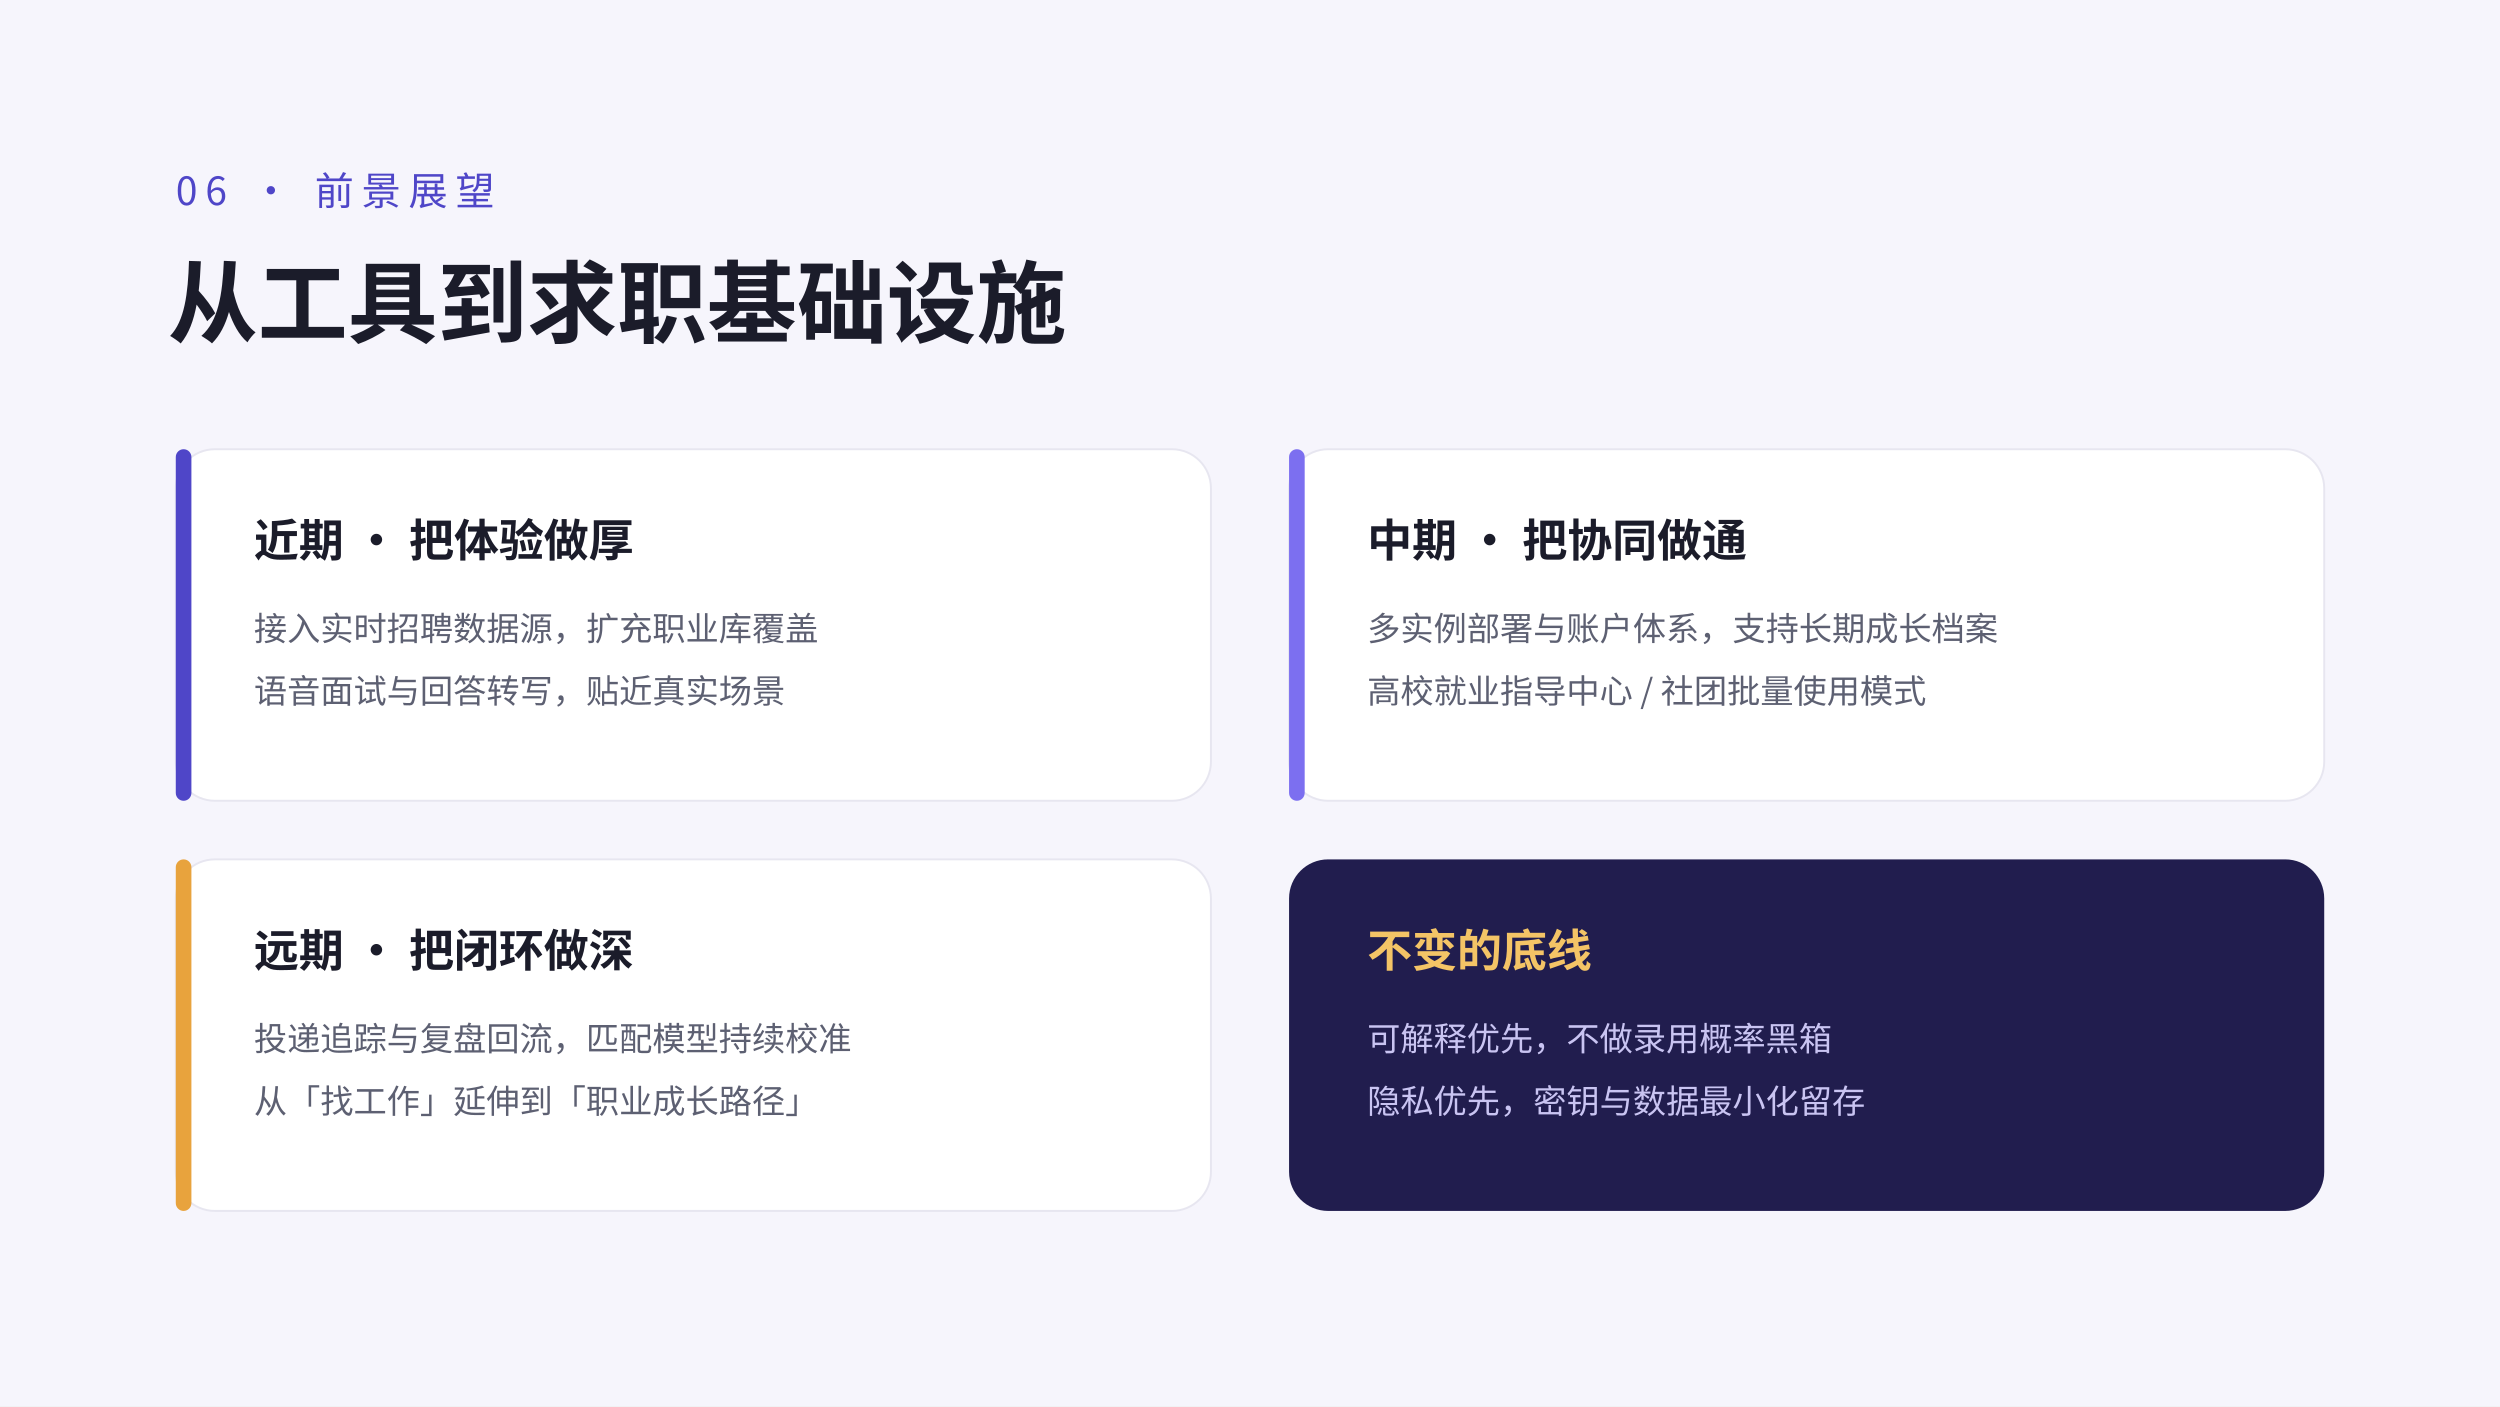
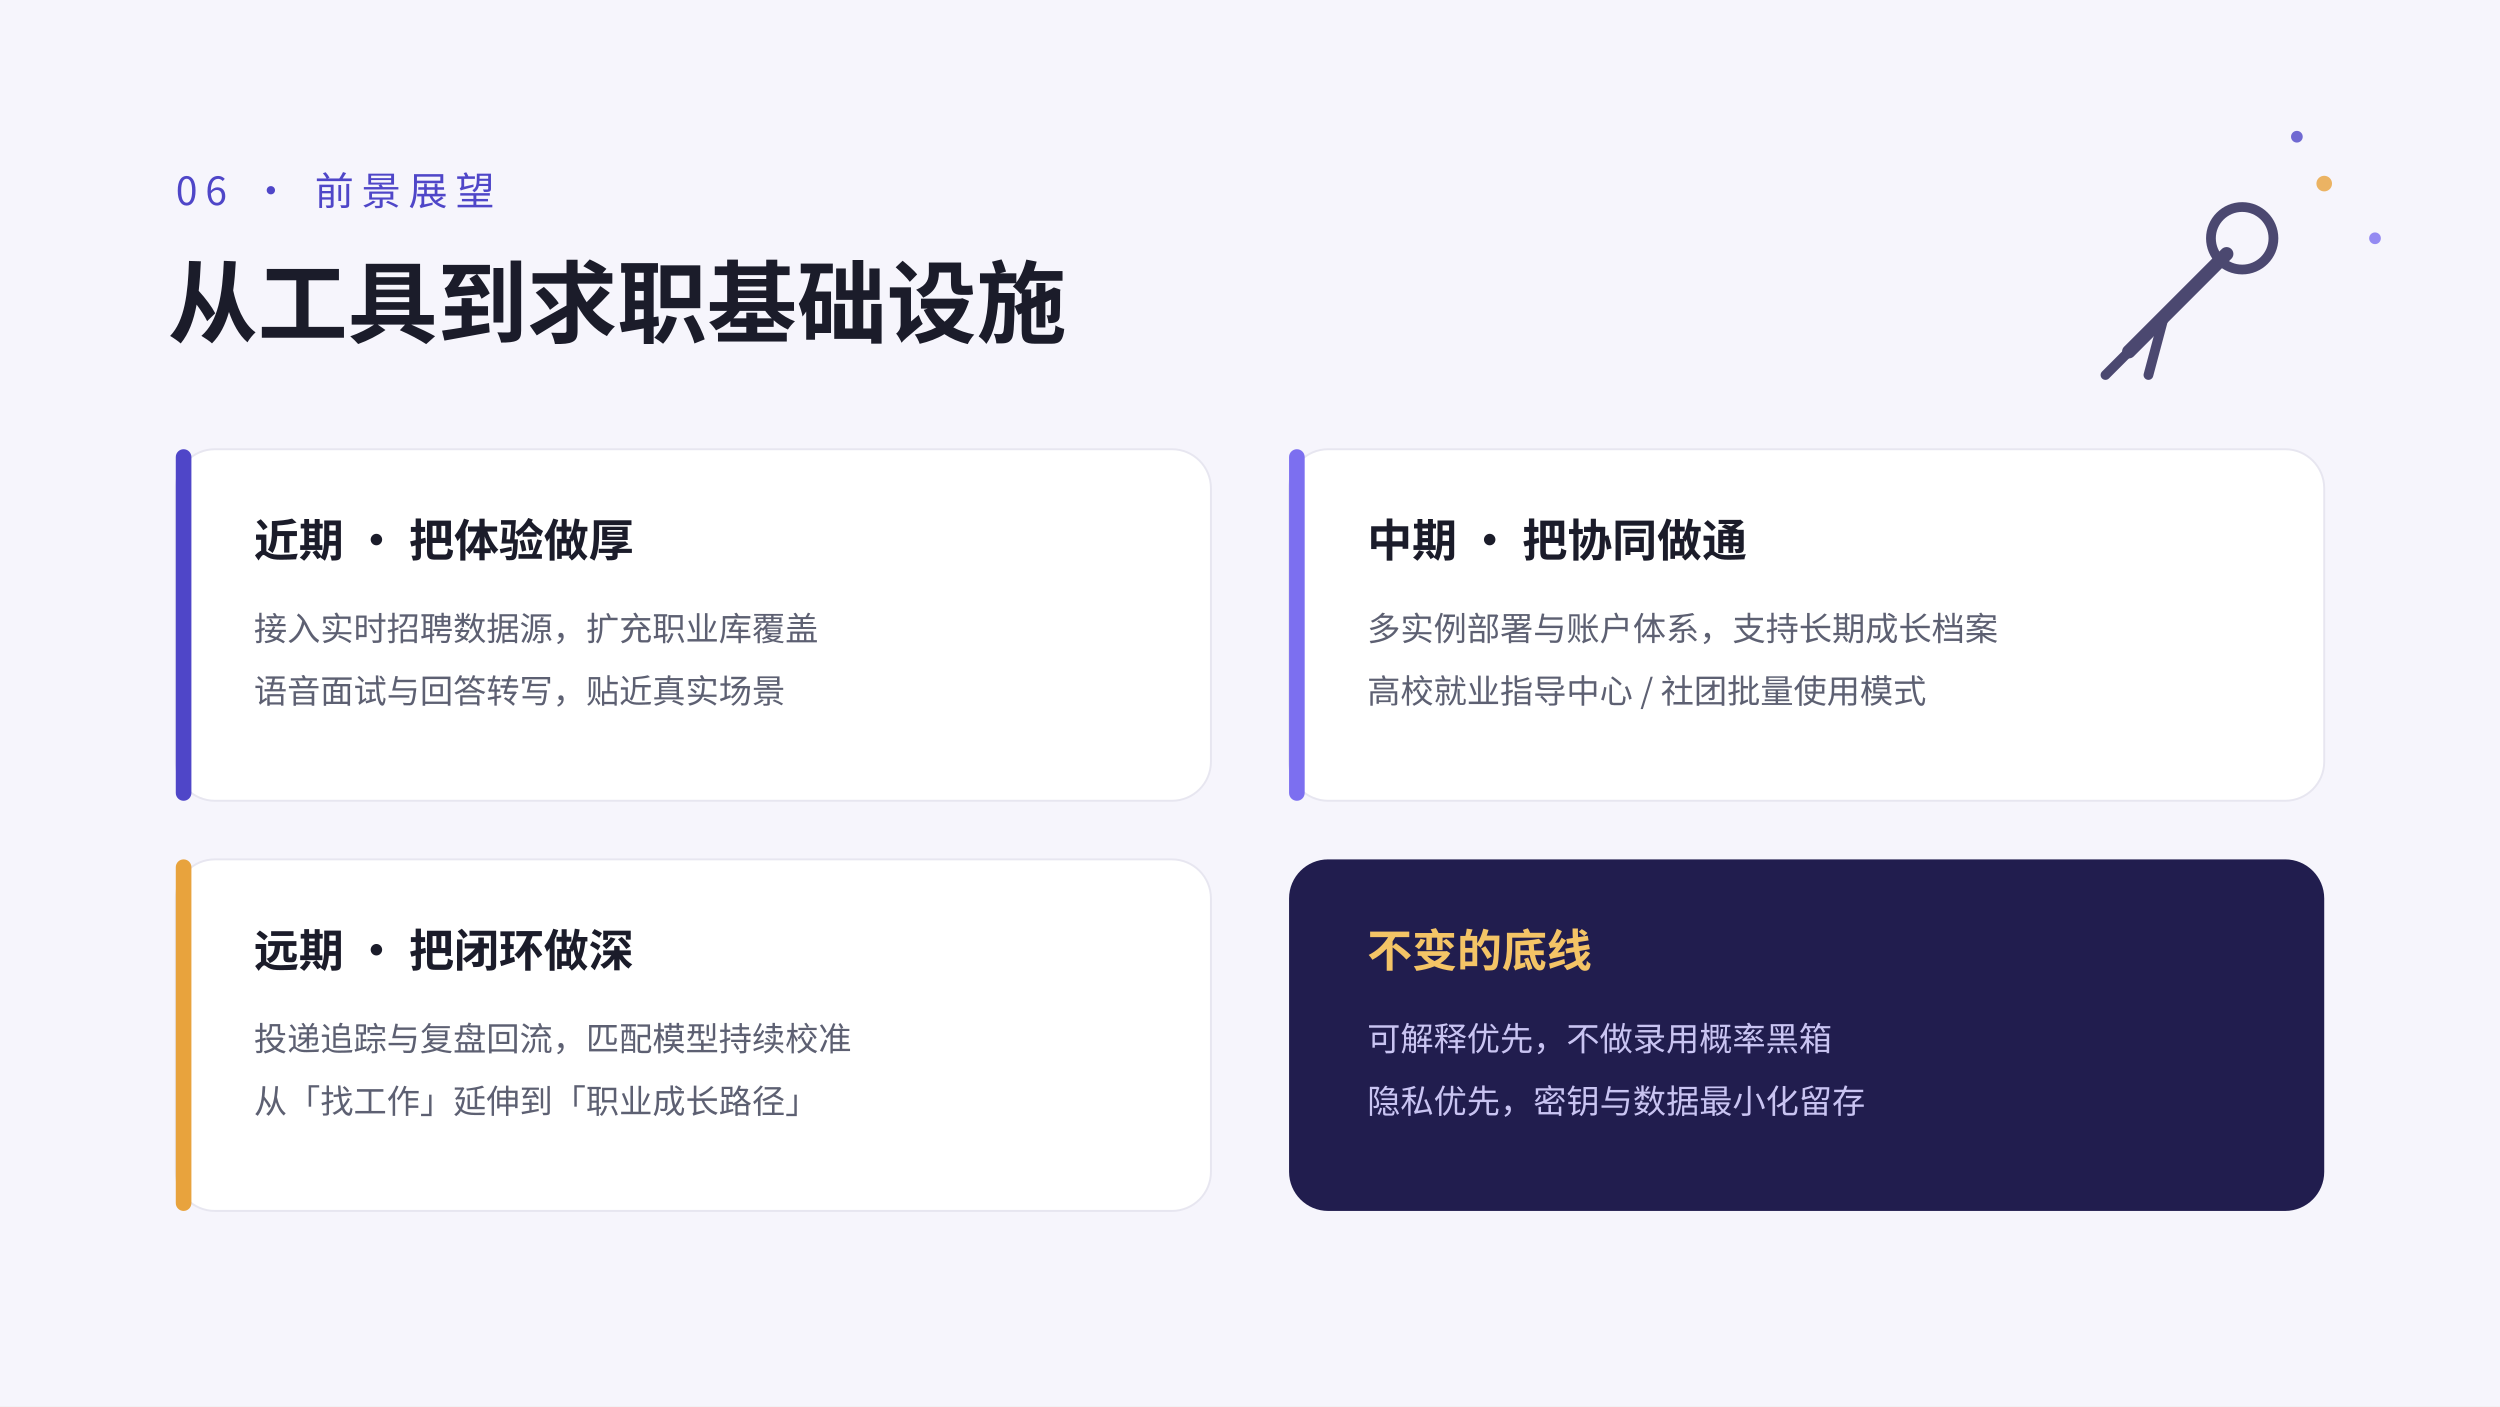
<svg xmlns="http://www.w3.org/2000/svg" viewBox="0 0 1280 720" lang="zh-CN">
  <rect width="1280" height="720" fill="#f6f5fc" />
  <text x="90" y="105" font-family="IBM Plex Sans SC, PingFang SC, Noto Sans CJK SC, sans-serif" font-size="20" letter-spacing="4" fill="#4f46c8">06 · 前景展望</text>
  <text x="86" y="172" font-family="IBM Plex Sans SC, PingFang SC, Noto Sans CJK SC, sans-serif" font-size="46" font-weight="600" fill="#1b1c2a">从工具到求职基础设施</text>
+   <g transform="translate(1130,140)" opacity=".8">
+     <path d="M-40 40 L10 -10" stroke="#211D4E" stroke-width="7" stroke-linecap="round" />
+     <circle cx="18" cy="-18" r="16" fill="none" stroke="#211D4E" stroke-width="5" />
+     <path d="M-52 52 l12 -12 M-30 52 l8 -30" stroke="#211D4E" stroke-width="5" stroke-linecap="round" />
+     <circle cx="60" cy="-46" r="4" fill="#E8A33D" />
+     <circle cx="86" cy="-18" r="3" fill="#7C6FF0" />
+     <circle cx="46" cy="-70" r="3" fill="#4F46C8" />
+   </g>
  <g font-family="IBM Plex Sans SC, PingFang SC, Noto Sans CJK SC, sans-serif">
    <g transform="translate(90,230)">
      <rect width="530" height="180" rx="20" fill="#ffffff" stroke="#e7e6f0" />
      <rect width="8" height="180" rx="4" fill="#4f46c8" />
      <text x="40" y="55" font-size="23" font-weight="600" fill="#1b1c2a">近期 · 把体验做厚</text>
      <text x="40" y="98" font-size="17" fill="#5d6072">接入实时招聘数据源，扩充职业库覆盖</text>
      <text x="40" y="130" font-size="17" fill="#5d6072">语音面试与回答转写，贴近真实场景</text>
    </g>
    <g transform="translate(660,230)">
      <rect width="530" height="180" rx="20" fill="#ffffff" stroke="#e7e6f0" />
      <rect width="8" height="180" rx="4" fill="#7c6ff0" />
      <text x="40" y="55" font-size="23" font-weight="600" fill="#1b1c2a">中期 · 把协同做通</text>
      <text x="40" y="98" font-size="17" fill="#5d6072">多实例部署与账户体系，支持长期成长档案</text>
      <text x="40" y="130" font-size="17" fill="#5d6072">高校就业指导中心 / 社团批量使用模式</text>
    </g>
    <g transform="translate(90,440)">
      <rect width="530" height="180" rx="20" fill="#ffffff" stroke="#e7e6f0" />
      <rect width="8" height="180" rx="4" fill="#e8a33d" />
      <text x="40" y="55" font-size="23" font-weight="600" fill="#1b1c2a">远期 · 把闭环做深</text>
      <text x="40" y="98" font-size="17" fill="#5d6072">投递追踪与复盘回流，匹配模型持续校准</text>
      <text x="40" y="130" font-size="17" fill="#5d6072">从「找工作」延伸到「职业成长路径」</text>
    </g>
    <g transform="translate(660,440)">
      <rect width="530" height="180" rx="20" fill="#211d4e" />
      <text x="40" y="55" font-size="23" font-weight="600" fill="#f4c466">不变的底线</text>
      <text x="40" y="98" font-size="17" fill="#c9c4f2">可解释优先，不做录用概率黑箱</text>
      <text x="40" y="130" font-size="17" fill="#c9c4f2">隐私优先，密钥与数据最小化留存</text>
    </g>
  </g>
</svg>
